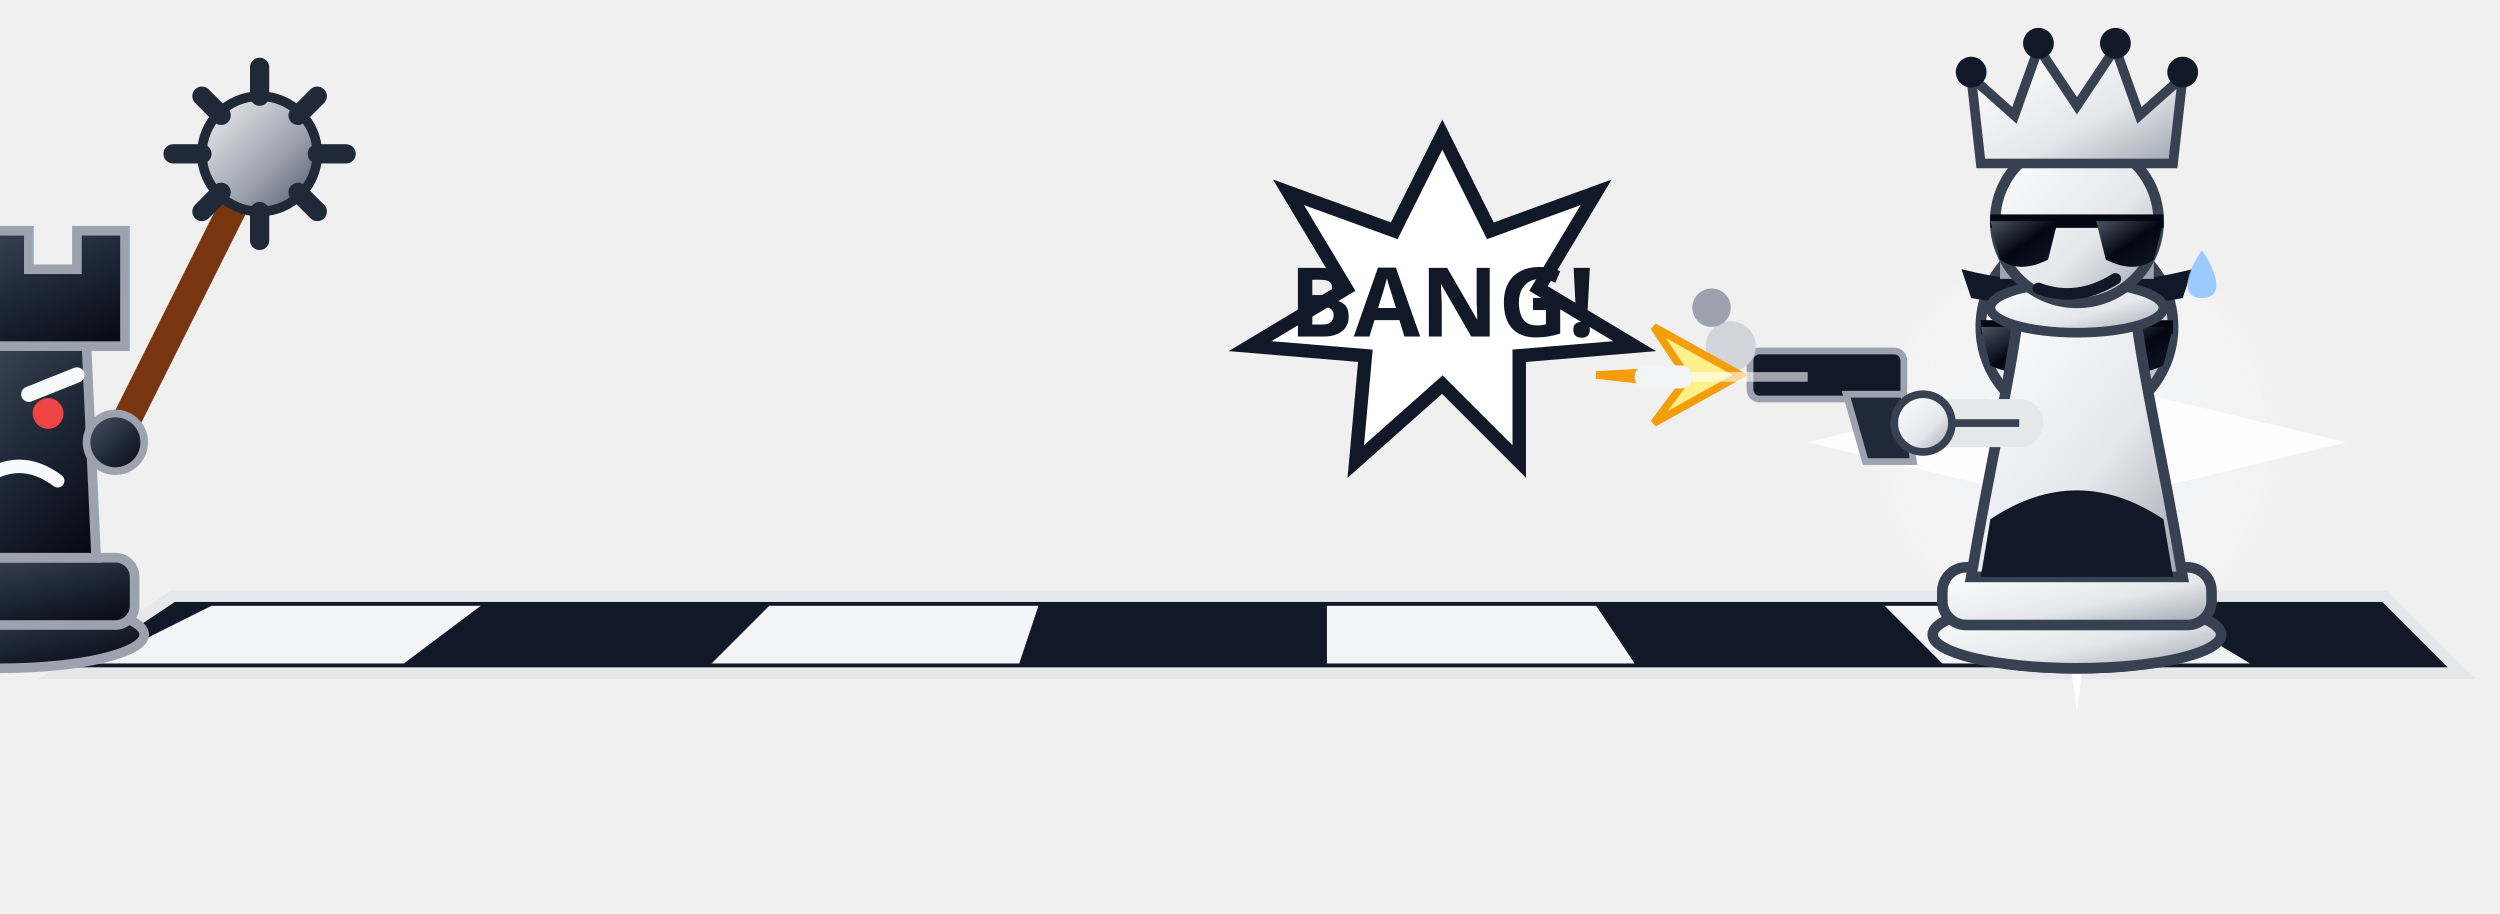
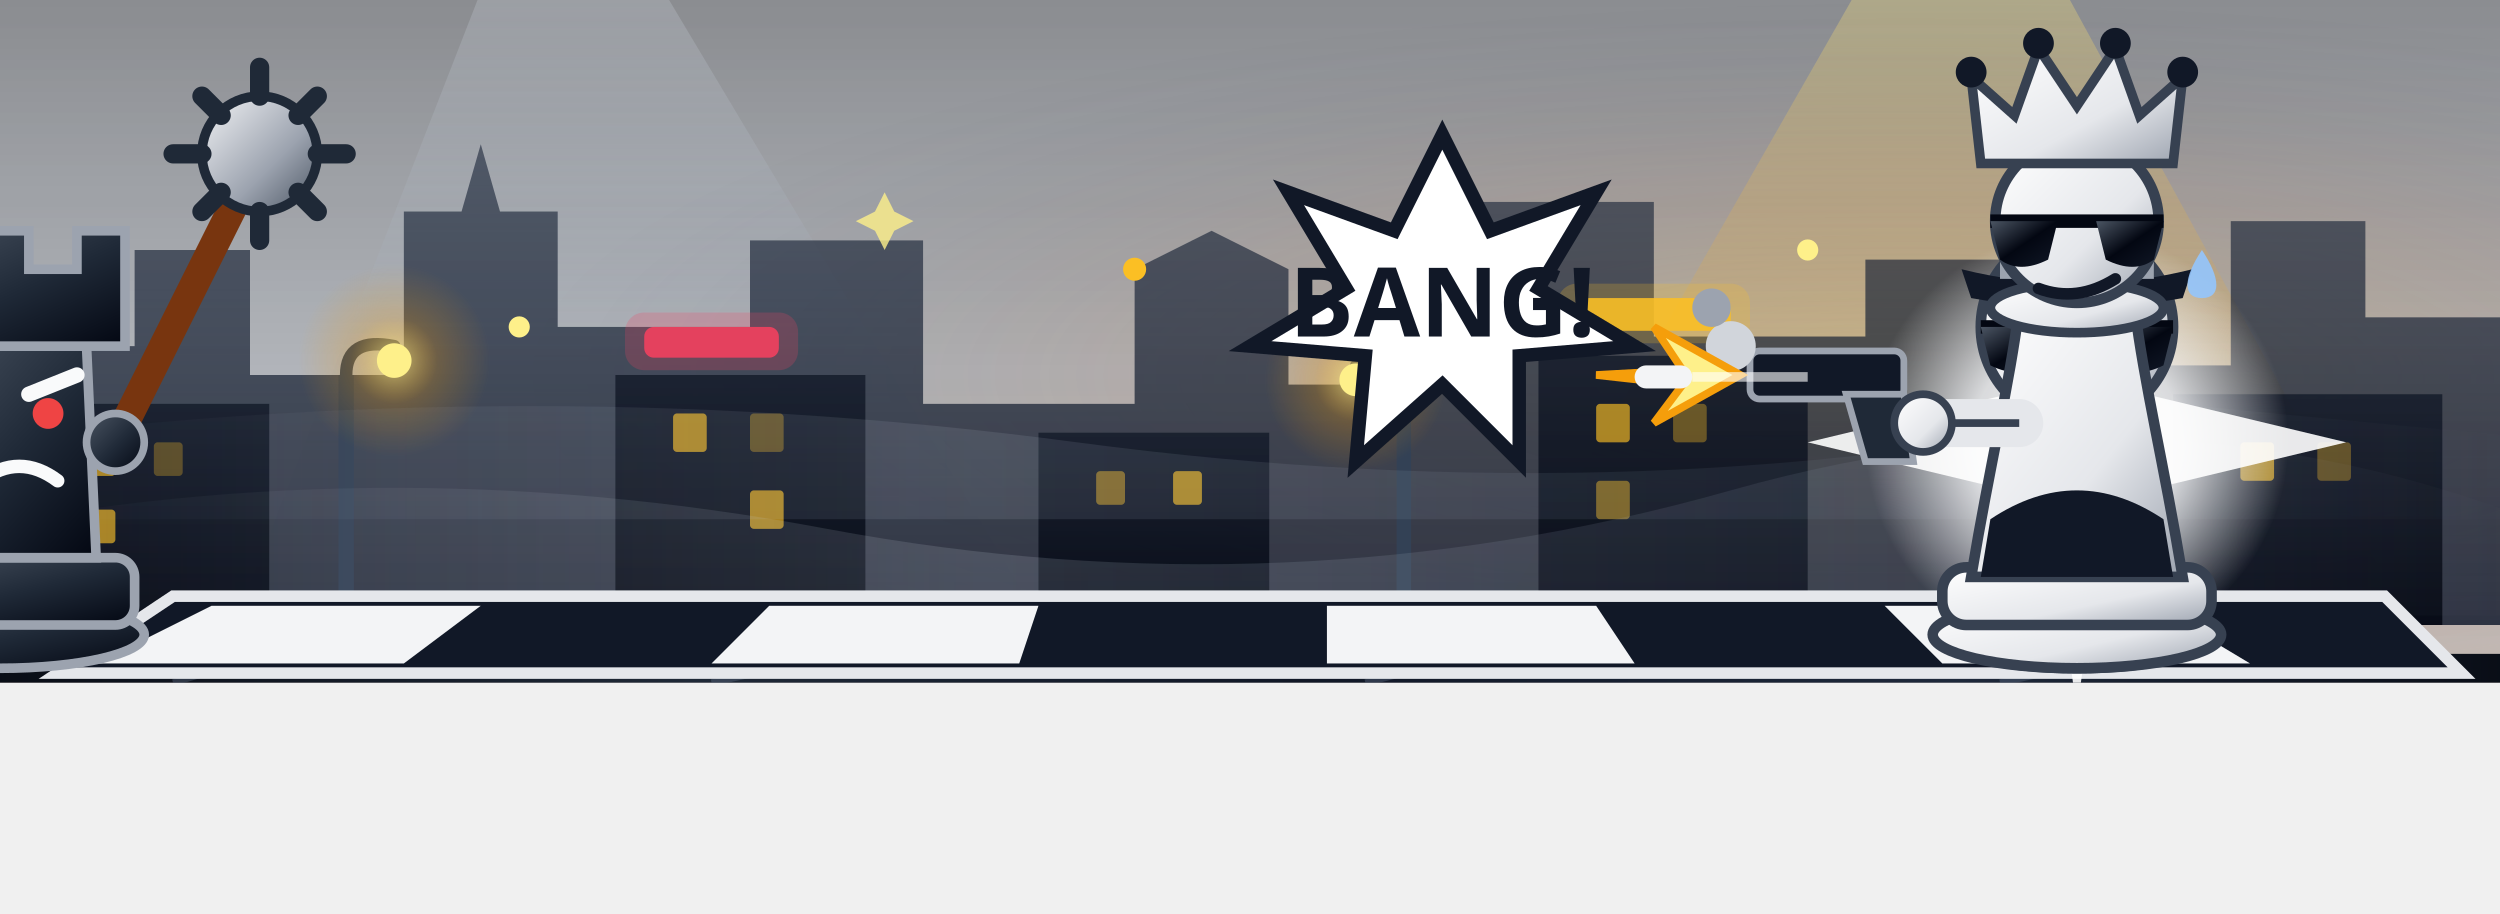
- <svg xmlns="http://www.w3.org/2000/svg" viewBox="0 0 260 95">
+ <svg xmlns="http://www.w3.org/2000/svg" viewBox="0 0 260 95" width="260" height="95">
  <defs>
    <linearGradient id="wIvory" x1="0%" y1="0%" x2="100%" y2="100%">
      <stop offset="0%" stop-color="#ffffff" />
      <stop offset="60%" stop-color="#e5e7eb" />
      <stop offset="100%" stop-color="#9ca3af" />
    </linearGradient>
    <linearGradient id="bEbony" x1="0%" y1="0%" x2="100%" y2="100%">
      <stop offset="0%" stop-color="#4b5563" />
      <stop offset="55%" stop-color="#1f2937" />
      <stop offset="100%" stop-color="#030712" />
    </linearGradient>
    <linearGradient id="glassG" x1="0%" y1="0%" x2="100%" y2="100%">
      <stop offset="0%" stop-color="#4b5563" />
      <stop offset="50%" stop-color="#030712" />
      <stop offset="100%" stop-color="#111827" />
    </linearGradient>
    <linearGradient id="steelG" x1="0%" y1="0%" x2="100%" y2="100%">
      <stop offset="0%" stop-color="#f3f4f6" />
      <stop offset="60%" stop-color="#9ca3af" />
      <stop offset="100%" stop-color="#4b5563" />
    </linearGradient>
    <radialGradient id="flashG" cx="50%" cy="50%" r="50%">
      <stop offset="0%" stop-color="#ffffff" />
      <stop offset="50%" stop-color="#f3f4f6" stop-opacity="0.85" />
      <stop offset="100%" stop-color="#ffffff" stop-opacity="0" />
    </radialGradient>
+     <clipPath id="gpBgClip">
+       <rect x="0" y="0" width="260" height="71" />
+     </clipPath>
+     <linearGradient id="gpBgSky" x1="0%" y1="0%" x2="0%" y2="100%">
+       <stop offset="0%" stop-color="#090d16" stop-opacity="0.44" />
+       <stop offset="55%" stop-color="#1e293b" stop-opacity="0.30" />
+       <stop offset="100%" stop-color="#451a03" stop-opacity="0.24" />
+     </linearGradient>
+     <radialGradient id="gpBgWarmGlow" cx="76%" cy="55%" r="55%">
+       <stop offset="0%" stop-color="#fbbf24" stop-opacity="0.22" />
+       <stop offset="55%" stop-color="#b45309" stop-opacity="0.09" />
+       <stop offset="100%" stop-color="#0f172a" stop-opacity="0" />
+     </radialGradient>
+     <linearGradient id="gpBgSpotGold" x1="0%" y1="0%" x2="0%" y2="100%">
+       <stop offset="0%" stop-color="#fef08a" stop-opacity="0.34" />
+       <stop offset="55%" stop-color="#f59e0b" stop-opacity="0.12" />
+       <stop offset="100%" stop-color="#f59e0b" stop-opacity="0" />
+     </linearGradient>
+     <linearGradient id="gpBgSpotSlate" x1="0%" y1="0%" x2="0%" y2="100%">
+       <stop offset="0%" stop-color="#e2e8f0" stop-opacity="0.24" />
+       <stop offset="60%" stop-color="#94a3b8" stop-opacity="0.09" />
+       <stop offset="100%" stop-color="#475569" stop-opacity="0" />
+     </linearGradient>
+     <linearGradient id="gpBgCityFar" x1="0%" y1="0%" x2="0%" y2="100%">
+       <stop offset="0%" stop-color="#1e293b" stop-opacity="0.62" />
+       <stop offset="100%" stop-color="#0f172a" stop-opacity="0.82" />
+     </linearGradient>
+     <linearGradient id="gpBgCityNear" x1="0%" y1="0%" x2="0%" y2="100%">
+       <stop offset="0%" stop-color="#111827" stop-opacity="0.78" />
+       <stop offset="100%" stop-color="#030712" stop-opacity="0.90" />
+     </linearGradient>
+     <radialGradient id="gpBgLampGlow" cx="50%" cy="50%" r="50%">
+       <stop offset="0%" stop-color="#fef08a" stop-opacity="0.72" />
+       <stop offset="45%" stop-color="#f59e0b" stop-opacity="0.24" />
+       <stop offset="100%" stop-color="#f59e0b" stop-opacity="0" />
+     </radialGradient>
+     <linearGradient id="gpBgSmokeGrad" x1="0%" y1="0%" x2="100%" y2="0%">
+       <stop offset="0%" stop-color="#cbd5e1" stop-opacity="0" />
+       <stop offset="40%" stop-color="#cbd5e1" stop-opacity="0.16" />
+       <stop offset="70%" stop-color="#94a3b8" stop-opacity="0.12" />
+       <stop offset="100%" stop-color="#cbd5e1" stop-opacity="0" />
+     </linearGradient>
+     <linearGradient id="gpBgMarble" x1="0%" y1="0%" x2="100%" y2="0%">
+       <stop offset="0%" stop-color="#090d16" />
+       <stop offset="28%" stop-color="#1f2937" />
+       <stop offset="52%" stop-color="#111827" />
+       <stop offset="78%" stop-color="#1e293b" />
+       <stop offset="100%" stop-color="#090d16" />
+     </linearGradient>
+     <linearGradient id="gpBgBrassTrim" x1="0%" y1="0%" x2="100%" y2="0%">
+       <stop offset="0%" stop-color="#92400e" stop-opacity="0.5" />
+       <stop offset="30%" stop-color="#fbbf24" stop-opacity="0.9" />
+       <stop offset="50%" stop-color="#fef08a" stop-opacity="0.95" />
+       <stop offset="75%" stop-color="#d97706" stop-opacity="0.85" />
+       <stop offset="100%" stop-color="#78350f" stop-opacity="0.5" />
+     </linearGradient>
    <style>
      /* Toàn bộ kịch bản chạy trong chu kỳ 5s */
      .rook { animation: rookPath 5s linear infinite; transform-box: fill-box; transform-origin: 50% 60%; }
      .rook-bob { animation: rookBob 0.32s ease-in-out infinite alternate; }
      .mace { animation: maceSwing 0.4s ease-in-out infinite alternate; transform-origin: 12px 46px; }
      .pawn { animation: pawnShow 5s linear infinite; }
      .queen { animation: queenShow 5s linear infinite; }
      .gun-arm { animation: gunAim 5s ease-out infinite; transform-origin: 210px 44px; }
      .burst { animation: burstSeq 5s ease-out infinite; transform-origin: 216px 46px; }
      .muzzle { animation: muzzleSeq 5s linear infinite; transform-origin: 166px 39px; }
      .bullet { animation: bulletSeq 5s linear infinite; }
      .pow { animation: powSeq 5s ease-out infinite; transform-origin: 150px 32px; }
      .gsmoke { animation: smokeSeq 5s ease-out infinite; }
      .sweat { animation: sweatSeq 5s ease-out infinite; }
      .tile-row { animation: tileShift 2s linear infinite; }

+       /* Film-Noir Atmospheric Backdrop Animations */
+       .gpBg-beam-l { transform-origin: 58px -6px; animation: gpBgSweepL 5.2s cubic-bezier(0.37, 0, 0.63, 1) infinite alternate; }
+       .gpBg-beam-r { transform-origin: 204px -6px; animation: gpBgSweepR 4.6s cubic-bezier(0.37, 0, 0.63, 1) infinite alternate; }
+       .gpBg-smoke1 { animation: gpBgSmokeDrift1 7.5s cubic-bezier(0.37, 0, 0.63, 1) infinite alternate; }
+       .gpBg-smoke2 { animation: gpBgSmokeDrift2 9.0s cubic-bezier(0.37, 0, 0.63, 1) infinite alternate; }
+       .gpBg-neon { animation: gpBgNeonPulse 2.8s cubic-bezier(0.37, 0, 0.63, 1) infinite alternate; }
+       .gpBg-lamp { animation: gpBgLampPulse 2.4s cubic-bezier(0.37, 0, 0.63, 1) infinite alternate; }
+       .gpBg-mote1 { animation: gpBgMoteFloat 4.2s linear infinite; }
+       .gpBg-mote2 { animation: gpBgMoteFloat 5.0s linear -1.8s infinite; }
+       .gpBg-mote3 { animation: gpBgMoteFloat 3.8s linear -2.9s infinite; }
+ 
+       @keyframes gpBgSweepL {
+         0% { transform: rotate(-11deg); opacity: 0.72; }
+         100% { transform: rotate(13deg); opacity: 1; }
+       }
+       @keyframes gpBgSweepR {
+         0% { transform: rotate(10deg); opacity: 0.75; }
+         100% { transform: rotate(-12deg); opacity: 1; }
+       }
+       @keyframes gpBgSmokeDrift1 {
+         0% { transform: translateX(-10px) translateY(1px); opacity: 0.55; }
+         100% { transform: translateX(14px) translateY(-2px); opacity: 0.88; }
+       }
+       @keyframes gpBgSmokeDrift2 {
+         0% { transform: translateX(12px) translateY(0px); opacity: 0.45; }
+         100% { transform: translateX(-14px) translateY(-2.5px); opacity: 0.78; }
+       }
+       @keyframes gpBgNeonPulse {
+         0%, 82% { opacity: 0.92; }
+         86% { opacity: 0.42; }
+         90% { opacity: 0.96; }
+         94% { opacity: 0.55; }
+         100% { opacity: 0.95; }
+       }
+       @keyframes gpBgLampPulse {
+         0% { opacity: 0.78; }
+         100% { opacity: 1; }
+       }
+       @keyframes gpBgMoteFloat {
+         0% { transform: translate(0px, 8px); opacity: 0; }
+         20% { opacity: 0.85; }
+         80% { opacity: 0.75; }
+         100% { transform: translate(6px, -16px); opacity: 0; }
+       }
+ 
      @keyframes rookPath {
        0% { transform: translate(-70px, 0) rotate(0deg); opacity: 1; }
        46% { transform: translate(128px, 0) rotate(0deg); opacity: 1; }
        58% { transform: translate(128px, 0) rotate(0deg); opacity: 1; }
        61% { transform: translate(122px, -4px) rotate(-15deg); opacity: 1; }
        72% { transform: translate(40px, -55px) rotate(-300deg); opacity: 1; }
        82% { transform: translate(-60px, -110px) rotate(-620deg); opacity: 0; }
        100% { transform: translate(-70px, 0) rotate(0deg); opacity: 0; }
      }
      @keyframes rookBob {
        0% { transform: translateY(0); }
        100% { transform: translateY(-3px); }
      }
      @keyframes maceSwing {
        0% { transform: rotate(-55deg); }
        100% { transform: rotate(35deg); }
      }
      @keyframes pawnShow {
        0%, 46% { opacity: 1; transform: translate(0, 0) scale(1); }
        50% { opacity: 0; transform: translate(0, 0) scale(1); }
        95% { opacity: 0; }
        99%, 100% { opacity: 1; }
      }
      @keyframes queenShow {
        0%, 47% { opacity: 0; }
        51%, 94% { opacity: 1; }
        98%, 100% { opacity: 0; }
      }
      @keyframes gunAim {
        0%, 50% { transform: rotate(75deg); }
        56% { transform: rotate(0deg); }
        59% { transform: rotate(0deg); }
        61% { transform: rotate(18deg); }
        64%, 86% { transform: rotate(0deg); }
        92%, 100% { transform: rotate(75deg); }
      }
      @keyframes burstSeq {
        0%, 45% { opacity: 0; transform: scale(0.2); }
        49% { opacity: 1; transform: scale(1.3); }
        54% { opacity: 0; transform: scale(1.8); }
        94% { opacity: 0; transform: scale(0.2); }
        97% { opacity: 0.9; transform: scale(1); }
        100% { opacity: 0; transform: scale(1.4); }
      }
      @keyframes muzzleSeq {
        0%, 59% { opacity: 0; transform: scale(0.3); }
        60% { opacity: 1; transform: scale(1.3); }
        62%, 100% { opacity: 0; transform: scale(0.5); }
      }
      @keyframes bulletSeq {
        0%, 59.5% { opacity: 0; transform: translateX(0); }
        60% { opacity: 1; transform: translateX(0); }
        61.5% { opacity: 1; transform: translateX(-22px); }
        62%, 100% { opacity: 0; transform: translateX(-24px); }
      }
      @keyframes powSeq {
        0%, 60.5% { opacity: 0; transform: scale(0.2) rotate(-10deg); }
        63% { opacity: 1; transform: scale(1.25) rotate(4deg); }
        70% { opacity: 1; transform: scale(1) rotate(0deg); }
        76%, 100% { opacity: 0; transform: scale(0.8); }
      }
      @keyframes smokeSeq {
        0%, 64% { opacity: 0; transform: translate(0, 0) scale(0.5); }
        68% { opacity: 0.9; transform: translate(-2px, -4px) scale(1); }
        84%, 100% { opacity: 0; transform: translate(-4px, -18px) scale(1.6); }
      }
      @keyframes sweatSeq {
        0%, 28% { opacity: 0; transform: translateY(0); }
        32% { opacity: 1; transform: translateY(0); }
        46% { opacity: 1; transform: translateY(4px); }
        48%, 100% { opacity: 0; }
      }
      @keyframes tileShift {
        0% { opacity: 0.55; }
        50% { opacity: 0.8; }
        100% { opacity: 0.55; }
      }
    </style>
  </defs>
-   <g class="tile-row">
-     <polygon points="6,70 18,62 248,62 256,70" fill="#111827" stroke="#e5e7eb" stroke-width="1.2" />
-     <polygon points="10,69 22,63 50,63 42,69" fill="#f3f4f6" />
-     <polygon points="74,69 80,63 108,63 106,69" fill="#f3f4f6" />
-     <polygon points="138,69 138,63 166,63 170,69" fill="#f3f4f6" />
-     <polygon points="202,69 196,63 224,63 234,69" fill="#f3f4f6" />
-   </g>
-   <g class="rook">
-     <g class="rook-bob">
-       <g class="mace">
-         <line x1="12" y1="46" x2="26" y2="18" stroke="#78350f" stroke-width="3" stroke-linecap="round" />
-         <circle cx="27" cy="16" r="6" fill="url(#steelG)" stroke="#1f2937" stroke-width="1" />
-         <path d="M 27 7 L 27 10 M 27 22 L 27 25 M 18 16 L 21 16 M 33 16 L 36 16 M 21 10 L 23 12 M 31 20 L 33 22 M 33 10 L 31 12 M 21 22 L 23 20" stroke="#1f2937" stroke-width="2" stroke-linecap="round" />
+   <g clip-path="url(#gpBgClip)">
+     <rect x="0" y="0" width="260" height="71" fill="url(#gpBgSky)" />
+     <rect x="0" y="0" width="260" height="71" fill="url(#gpBgWarmGlow)" />
+     <g class="gpBg-beam-l">
+       <polygon points="52,-6 66,-6 112,71 22,71" fill="url(#gpBgSpotSlate)" />
+     </g>
+     <g class="gpBg-beam-r">
+       <polygon points="196,-6 212,-6 254,71 152,71" fill="url(#gpBgSpotGold)" />
+     </g>
+     <g fill="url(#gpBgCityFar)">
+       <path d="M 0 65 L 0 36 L 14 36 L 14 26 L 26 26 L 26 39 L 42 39 L 42 22 L 48 22 L 50 15 L 52 22 L 58 22 L 58 34 L 78 34 L 78 25 L 96 25 L 96 42 L 118 42 L 118 28 L 126 24 L 134 28 L 134 40 L 154 40 L 154 21 L 172 21 L 172 35 L 194 35 L 194 27 L 210 27 L 210 38 L 232 38 L 232 23 L 246 23 L 246 33 L 260 33 L 260 65 Z" />
+     </g>
+     <g fill="url(#gpBgCityNear)">
+       <rect x="4" y="42" width="24" height="23" />
+       <rect x="64" y="39" width="26" height="26" />
+       <rect x="108" y="45" width="24" height="20" />
+       <rect x="160" y="37" width="28" height="28" />
+       <rect x="226" y="41" width="28" height="24" />
+     </g>
+     <g fill="#fbbf24" opacity="0.65">
+       <rect x="9" y="46" width="3" height="3.5" rx="0.4" />
+       <rect x="16" y="46" width="3" height="3.5" rx="0.4" opacity="0.45" />
+       <rect x="9" y="53" width="3" height="3.5" rx="0.4" />
+       <rect x="70" y="43" width="3.5" height="4" rx="0.4" />
+       <rect x="78" y="43" width="3.5" height="4" rx="0.4" opacity="0.5" />
+       <rect x="78" y="51" width="3.5" height="4" rx="0.4" />
+       <rect x="114" y="49" width="3" height="3.5" rx="0.4" opacity="0.7" />
+       <rect x="122" y="49" width="3" height="3.5" rx="0.4" />
+       <rect x="166" y="42" width="3.5" height="4" rx="0.4" />
+       <rect x="174" y="42" width="3.5" height="4" rx="0.4" opacity="0.55" />
+       <rect x="166" y="50" width="3.5" height="4" rx="0.4" opacity="0.7" />
+       <rect x="233" y="46" width="3.5" height="4" rx="0.4" />
+       <rect x="241" y="46" width="3.5" height="4" rx="0.4" opacity="0.5" />
+     </g>
+     <g class="gpBg-neon">
+       <rect x="67" y="34" width="14" height="3.2" rx="1" fill="#f43f5e" opacity="0.88" />
+       <rect x="65" y="32.5" width="18" height="6" rx="2" fill="#f43f5e" opacity="0.22" />
+       <rect x="164" y="31" width="16" height="3.4" rx="1" fill="#fbbf24" opacity="0.88" />
+       <rect x="162" y="29.5" width="20" height="6.2" rx="2" fill="#fbbf24" opacity="0.22" />
+     </g>
+     <g class="gpBg-lamp">
+       <line x1="36" y1="64" x2="36" y2="39" stroke="#334155" stroke-width="1.6" />
+       <path d="M 36 39 Q 36 35 41 36" fill="none" stroke="#334155" stroke-width="1.3" stroke-linecap="round" />
+       <circle cx="41" cy="37.5" r="10" fill="url(#gpBgLampGlow)" />
+       <circle cx="41" cy="37.5" r="1.8" fill="#fef08a" />
+       <line x1="146" y1="64" x2="146" y2="41" stroke="#334155" stroke-width="1.5" />
+       <path d="M 146 41 Q 146 37 141 38" fill="none" stroke="#334155" stroke-width="1.2" stroke-linecap="round" />
+       <circle cx="141" cy="39.5" r="9.5" fill="url(#gpBgLampGlow)" />
+       <circle cx="141" cy="39.5" r="1.7" fill="#fef08a" />
+     </g>
+     <g class="gpBg-smoke1">
+       <path d="M -8 56 Q 38 46 86 55 T 180 51 T 268 56 L 268 64 L -8 64 Z" fill="url(#gpBgSmokeGrad)" />
+     </g>
+     <g class="gpBg-smoke2">
+       <path d="M -10 47 Q 52 38 112 46 T 226 42 L 268 46 L 268 54 L -10 54 Z" fill="url(#gpBgSmokeGrad)" opacity="0.72" />
+     </g>
+     <g fill="#fef08a">
+       <circle class="gpBg-mote1" cx="54" cy="34" r="1.1" />
+       <circle class="gpBg-mote2" cx="118" cy="28" r="1.2" fill="#fbbf24" />
+       <circle class="gpBg-mote3" cx="188" cy="26" r="1.1" />
+       <path class="gpBg-mote2" d="M 92 20 L 93 22 L 95 23 L 93 24 L 92 26 L 91 24 L 89 23 L 91 22 Z" opacity="0.8" />
+       <path class="gpBg-mote1" d="M 218 16 L 219 18 L 221 19 L 219 20 L 218 22 L 217 20 L 215 19 L 217 18 Z" fill="#fde047" opacity="0.85" />
+     </g>
+     <g>
+       <rect x="0" y="68" width="260" height="3" fill="url(#gpBgMarble)" />
+       <path d="M 18 71 L 28 68 M 74 71 L 88 68 M 142 71 L 154 68 M 208 71 L 222 68" stroke="#64748b" stroke-width="0.7" opacity="0.35" />
+       <line x1="2" y1="68.5" x2="258" y2="68.5" stroke="url(#gpBgBrassTrim)" stroke-width="0.9" />
+     </g>
+     <g class="tile-row">
+       <polygon points="6,70 18,62 248,62 256,70" fill="#111827" stroke="#e5e7eb" stroke-width="1.2" />
+       <polygon points="10,69 22,63 50,63 42,69" fill="#f3f4f6" />
+       <polygon points="74,69 80,63 108,63 106,69" fill="#f3f4f6" />
+       <polygon points="138,69 138,63 166,63 170,69" fill="#f3f4f6" />
+       <polygon points="202,69 196,63 224,63 234,69" fill="#f3f4f6" />
+     </g>
+     <g class="rook">
+       <g class="rook-bob">
+         <g class="mace">
+           <line x1="12" y1="46" x2="26" y2="18" stroke="#78350f" stroke-width="3" stroke-linecap="round" />
+           <circle cx="27" cy="16" r="6" fill="url(#steelG)" stroke="#1f2937" stroke-width="1" />
+           <path d="M 27 7 L 27 10 M 27 22 L 27 25 M 18 16 L 21 16 M 33 16 L 36 16 M 21 10 L 23 12 M 31 20 L 33 22 M 33 10 L 31 12 M 21 22 L 23 20" stroke="#1f2937" stroke-width="2" stroke-linecap="round" />
+         </g>
+         <ellipse cx="0" cy="66" rx="15" ry="3.5" fill="url(#bEbony)" stroke="#9ca3af" stroke-width="1" />
+         <rect x="-14" y="58" width="28" height="7" rx="2" fill="url(#bEbony)" stroke="#9ca3af" stroke-width="1" />
+         <path d="M -10 58 L -9 36 L 9 36 L 10 58 Z" fill="url(#bEbony)" stroke="#9ca3af" stroke-width="1" />
+         <path d="M -13 36 L -13 24 L -8 24 L -8 28 L -3 28 L -3 24 L 3 24 L 3 28 L 8 28 L 8 24 L 13 24 L 13 36 Z" fill="url(#bEbony)" stroke="#9ca3af" stroke-width="1" />
+         <path d="M -6 39 L -1 41 M 8 39 L 3 41" stroke="#f9fafb" stroke-width="1.6" stroke-linecap="round" />
+         <circle cx="-3" cy="43" r="1.6" fill="#ef4444" />
+         <circle cx="5" cy="43" r="1.6" fill="#ef4444" />
+         <path d="M -2 50 Q 2 47 6 50" fill="none" stroke="#f9fafb" stroke-width="1.4" stroke-linecap="round" />
+         <circle cx="12" cy="46" r="3" fill="url(#bEbony)" stroke="#9ca3af" stroke-width="0.8" />
      </g>
-       <ellipse cx="0" cy="66" rx="15" ry="3.5" fill="url(#bEbony)" stroke="#9ca3af" stroke-width="1" />
-       <rect x="-14" y="58" width="28" height="7" rx="2" fill="url(#bEbony)" stroke="#9ca3af" stroke-width="1" />
-       <path d="M -10 58 L -9 36 L 9 36 L 10 58 Z" fill="url(#bEbony)" stroke="#9ca3af" stroke-width="1" />
-       <path d="M -13 36 L -13 24 L -8 24 L -8 28 L -3 28 L -3 24 L 3 24 L 3 28 L 8 28 L 8 24 L 13 24 L 13 36 Z" fill="url(#bEbony)" stroke="#9ca3af" stroke-width="1" />
-       <path d="M -6 39 L -1 41 M 8 39 L 3 41" stroke="#f9fafb" stroke-width="1.6" stroke-linecap="round" />
-       <circle cx="-3" cy="43" r="1.6" fill="#ef4444" />
-       <circle cx="5" cy="43" r="1.6" fill="#ef4444" />
-       <path d="M -2 50 Q 2 47 6 50" fill="none" stroke="#f9fafb" stroke-width="1.4" stroke-linecap="round" />
-       <circle cx="12" cy="46" r="3" fill="url(#bEbony)" stroke="#9ca3af" stroke-width="0.8" />
-     </g>
-   </g>
-   <g class="burst">
-     <circle cx="216" cy="46" r="22" fill="url(#flashG)" />
-     <path d="M 216 18 L 219 40 L 244 46 L 219 52 L 216 74 L 213 52 L 188 46 L 213 40 Z" fill="#ffffff" opacity="0.9" />
-   </g>
-   <g class="pawn">
-     <ellipse cx="216" cy="66" rx="14" ry="3.5" fill="url(#wIvory)" stroke="#374151" stroke-width="1.1" />
-     <rect x="203" y="59" width="26" height="6" rx="2.5" fill="url(#wIvory)" stroke="#374151" stroke-width="1.1" />
-     <path d="M 206 60 C 207 52, 210 47, 212 44 L 220 44 C 222 47, 225 52, 226 60 Z" fill="url(#wIvory)" stroke="#374151" stroke-width="1.1" />
-     <path d="M 208 56 Q 216 52 224 56 L 225 60 L 207 60 Z" fill="#111827" />
-     <ellipse cx="216" cy="44" rx="8" ry="2.4" fill="url(#wIvory)" stroke="#374151" stroke-width="1" />
-     <circle cx="216" cy="34" r="10" fill="url(#wIvory)" stroke="#374151" stroke-width="1.1" />
-     <path d="M 204 28 Q 216 31 228 28 L 227 31 Q 216 33 205 31 Z" fill="#111827" />
-     <path d="M 208 29 C 208 21, 212 18, 216 18 C 220 18, 224 21, 224 29 Z" fill="#1f2937" />
-     <path d="M 208 27 L 224 27 L 224 29 L 208 29 Z" fill="#9ca3af" />
-     <path d="M 206 34 L 226 34" stroke="#030712" stroke-width="1.4" />
-     <path d="M 206 34 L 214 34 L 213 38 Q 210 39.5 207 38 Z" fill="url(#glassG)" />
-     <path d="M 218 34 L 226 34 L 225 38 Q 222 39.5 219 38 Z" fill="url(#glassG)" />
-     <path d="M 212 41 Q 216 42 220 40" fill="none" stroke="#111827" stroke-width="1.2" stroke-linecap="round" />
-     <path class="sweat" d="M 229 26 C 231 29, 231 31, 229 31 C 227 31, 227 29, 229 26 Z" fill="#93c5fd" opacity="0.9" />
-   </g>
-   <g class="queen">
-     <ellipse cx="216" cy="66" rx="15" ry="3.5" fill="url(#wIvory)" stroke="#374151" stroke-width="1.1" />
-     <rect x="202" y="59" width="28" height="6" rx="2.5" fill="url(#wIvory)" stroke="#374151" stroke-width="1.1" />
-     <path d="M 205 60 C 207 48, 209 40, 210 32 L 222 32 C 223 40, 225 48, 227 60 Z" fill="url(#wIvory)" stroke="#374151" stroke-width="1.1" />
-     <path d="M 207 54 Q 216 48 225 54 L 226 60 L 206 60 Z" fill="#111827" />
-     <ellipse cx="216" cy="32" rx="9" ry="2.6" fill="url(#wIvory)" stroke="#374151" stroke-width="1" />
-     <circle cx="216" cy="23" r="8.5" fill="url(#wIvory)" stroke="#374151" stroke-width="1.1" />
-     <path d="M 206 17 L 205 8 L 209.5 12 L 212 5 L 216 11 L 220 5 L 222.5 12 L 227 8 L 226 17 Z" fill="url(#wIvory)" stroke="#374151" stroke-width="1" />
-     <circle cx="205" cy="7.5" r="1.6" fill="#111827" />
-     <circle cx="212" cy="4.5" r="1.6" fill="#111827" />
-     <circle cx="220" cy="4.5" r="1.6" fill="#111827" />
-     <circle cx="227" cy="7.5" r="1.6" fill="#111827" />
-     <path d="M 207 23 L 225 23" stroke="#030712" stroke-width="1.4" />
-     <path d="M 207 23 L 214 23 L 213 27 Q 210 28.5 208 27 Z" fill="url(#glassG)" />
-     <path d="M 218 23 L 225 23 L 224 27 Q 222 28.5 219 27 Z" fill="url(#glassG)" />
-     <path d="M 212 30 Q 216 31.5 220 29" fill="none" stroke="#111827" stroke-width="1.2" stroke-linecap="round" />
-     <g class="gun-arm">
-       <path d="M 210 44 L 200 44" stroke="#e5e7eb" stroke-width="5" stroke-linecap="round" />
-       <path d="M 210 44 L 200 44" fill="none" stroke="#374151" stroke-width="0.8" />
-       <rect x="182" y="36.5" width="16" height="5" rx="1" fill="#111827" stroke="#9ca3af" stroke-width="0.7" />
-       <path d="M 192 41 L 198 41 L 199 48 L 194 48 Z" fill="#1f2937" stroke="#9ca3af" stroke-width="0.7" />
-       <circle cx="200" cy="44" r="3" fill="url(#wIvory)" stroke="#374151" stroke-width="0.8" />
-       <g class="gsmoke">
-         <circle cx="180" cy="36" r="2.6" fill="#d1d5db" />
-         <circle cx="178" cy="32" r="2" fill="#9ca3af" />
+     </g>
+     <g class="burst">
+       <circle cx="216" cy="46" r="22" fill="url(#flashG)" />
+       <path d="M 216 18 L 219 40 L 244 46 L 219 52 L 216 74 L 213 52 L 188 46 L 213 40 Z" fill="#ffffff" opacity="0.9" />
+     </g>
+     <g class="pawn">
+       <ellipse cx="216" cy="66" rx="14" ry="3.5" fill="url(#wIvory)" stroke="#374151" stroke-width="1.1" />
+       <rect x="203" y="59" width="26" height="6" rx="2.5" fill="url(#wIvory)" stroke="#374151" stroke-width="1.1" />
+       <path d="M 206 60 C 207 52, 210 47, 212 44 L 220 44 C 222 47, 225 52, 226 60 Z" fill="url(#wIvory)" stroke="#374151" stroke-width="1.1" />
+       <path d="M 208 56 Q 216 52 224 56 L 225 60 L 207 60 Z" fill="#111827" />
+       <ellipse cx="216" cy="44" rx="8" ry="2.4" fill="url(#wIvory)" stroke="#374151" stroke-width="1" />
+       <circle cx="216" cy="34" r="10" fill="url(#wIvory)" stroke="#374151" stroke-width="1.1" />
+       <path d="M 204 28 Q 216 31 228 28 L 227 31 Q 216 33 205 31 Z" fill="#111827" />
+       <path d="M 208 29 C 208 21, 212 18, 216 18 C 220 18, 224 21, 224 29 Z" fill="#1f2937" />
+       <path d="M 208 27 L 224 27 L 224 29 L 208 29 Z" fill="#9ca3af" />
+       <path d="M 206 34 L 226 34" stroke="#030712" stroke-width="1.4" />
+       <path d="M 206 34 L 214 34 L 213 38 Q 210 39.5 207 38 Z" fill="url(#glassG)" />
+       <path d="M 218 34 L 226 34 L 225 38 Q 222 39.5 219 38 Z" fill="url(#glassG)" />
+       <path d="M 212 41 Q 216 42 220 40" fill="none" stroke="#111827" stroke-width="1.2" stroke-linecap="round" />
+       <path class="sweat" d="M 229 26 C 231 29, 231 31, 229 31 C 227 31, 227 29, 229 26 Z" fill="#93c5fd" opacity="0.9" />
+     </g>
+     <g class="queen">
+       <ellipse cx="216" cy="66" rx="15" ry="3.5" fill="url(#wIvory)" stroke="#374151" stroke-width="1.1" />
+       <rect x="202" y="59" width="28" height="6" rx="2.5" fill="url(#wIvory)" stroke="#374151" stroke-width="1.1" />
+       <path d="M 205 60 C 207 48, 209 40, 210 32 L 222 32 C 223 40, 225 48, 227 60 Z" fill="url(#wIvory)" stroke="#374151" stroke-width="1.1" />
+       <path d="M 207 54 Q 216 48 225 54 L 226 60 L 206 60 Z" fill="#111827" />
+       <ellipse cx="216" cy="32" rx="9" ry="2.6" fill="url(#wIvory)" stroke="#374151" stroke-width="1" />
+       <circle cx="216" cy="23" r="8.5" fill="url(#wIvory)" stroke="#374151" stroke-width="1.1" />
+       <path d="M 206 17 L 205 8 L 209.5 12 L 212 5 L 216 11 L 220 5 L 222.5 12 L 227 8 L 226 17 Z" fill="url(#wIvory)" stroke="#374151" stroke-width="1" />
+       <circle cx="205" cy="7.5" r="1.6" fill="#111827" />
+       <circle cx="212" cy="4.5" r="1.6" fill="#111827" />
+       <circle cx="220" cy="4.5" r="1.6" fill="#111827" />
+       <circle cx="227" cy="7.5" r="1.6" fill="#111827" />
+       <path d="M 207 23 L 225 23" stroke="#030712" stroke-width="1.4" />
+       <path d="M 207 23 L 214 23 L 213 27 Q 210 28.5 208 27 Z" fill="url(#glassG)" />
+       <path d="M 218 23 L 225 23 L 224 27 Q 222 28.5 219 27 Z" fill="url(#glassG)" />
+       <path d="M 212 30 Q 216 31.5 220 29" fill="none" stroke="#111827" stroke-width="1.2" stroke-linecap="round" />
+       <g class="gun-arm">
+         <path d="M 210 44 L 200 44" stroke="#e5e7eb" stroke-width="5" stroke-linecap="round" />
+         <path d="M 210 44 L 200 44" fill="none" stroke="#374151" stroke-width="0.8" />
+         <rect x="182" y="36.5" width="16" height="5" rx="1" fill="#111827" stroke="#9ca3af" stroke-width="0.7" />
+         <path d="M 192 41 L 198 41 L 199 48 L 194 48 Z" fill="#1f2937" stroke="#9ca3af" stroke-width="0.7" />
+         <circle cx="200" cy="44" r="3" fill="url(#wIvory)" stroke="#374151" stroke-width="0.8" />
+         <g class="gsmoke">
+           <circle cx="180" cy="36" r="2.6" fill="#d1d5db" />
+           <circle cx="178" cy="32" r="2" fill="#9ca3af" />
+         </g>
      </g>
    </g>
-   </g>
-   <g class="muzzle">
-     <path d="M 181 39 L 172 34 L 175 38.5 L 166 39 L 175 40 L 172 44 Z" fill="#fef08a" stroke="#f59e0b" stroke-width="0.8" />
-   </g>
-   <g class="bullet">
-     <rect x="170" y="38" width="6" height="2.4" rx="1.2" fill="#f3f4f6" />
-     <path d="M 176 39.2 L 188 39.2" stroke="#ffffff" stroke-width="1" opacity="0.6" />
-   </g>
-   <g class="pow">
-     <path d="M 150 14 L 155 24 L 166 20 L 160 30 L 170 36 L 158 37 L 158 48 L 150 40 L 141 48 L 142 37 L 130 36 L 140 30 L 134 20 L 145 24 Z" fill="#ffffff" stroke="#111827" stroke-width="1.4" />
-     <text x="150" y="35" font-family="Impact, Arial Black, sans-serif" font-size="10" font-weight="900" fill="#111827" text-anchor="middle">BANG!</text>
+     <g class="muzzle">
+       <path d="M 181 39 L 172 34 L 175 38.5 L 166 39 L 175 40 L 172 44 Z" fill="#fef08a" stroke="#f59e0b" stroke-width="0.8" />
+     </g>
+     <g class="bullet">
+       <rect x="170" y="38" width="6" height="2.4" rx="1.2" fill="#f3f4f6" />
+       <path d="M 176 39.2 L 188 39.2" stroke="#ffffff" stroke-width="1" opacity="0.6" />
+     </g>
+     <g class="pow">
+       <path d="M 150 14 L 155 24 L 166 20 L 160 30 L 170 36 L 158 37 L 158 48 L 150 40 L 141 48 L 142 37 L 130 36 L 140 30 L 134 20 L 145 24 Z" fill="#ffffff" stroke="#111827" stroke-width="1.4" />
+       <text x="150" y="35" font-family="Impact, Arial Black, sans-serif" font-size="10" font-weight="900" fill="#111827" text-anchor="middle">BANG!</text>
+     </g>
  </g>
</svg>
